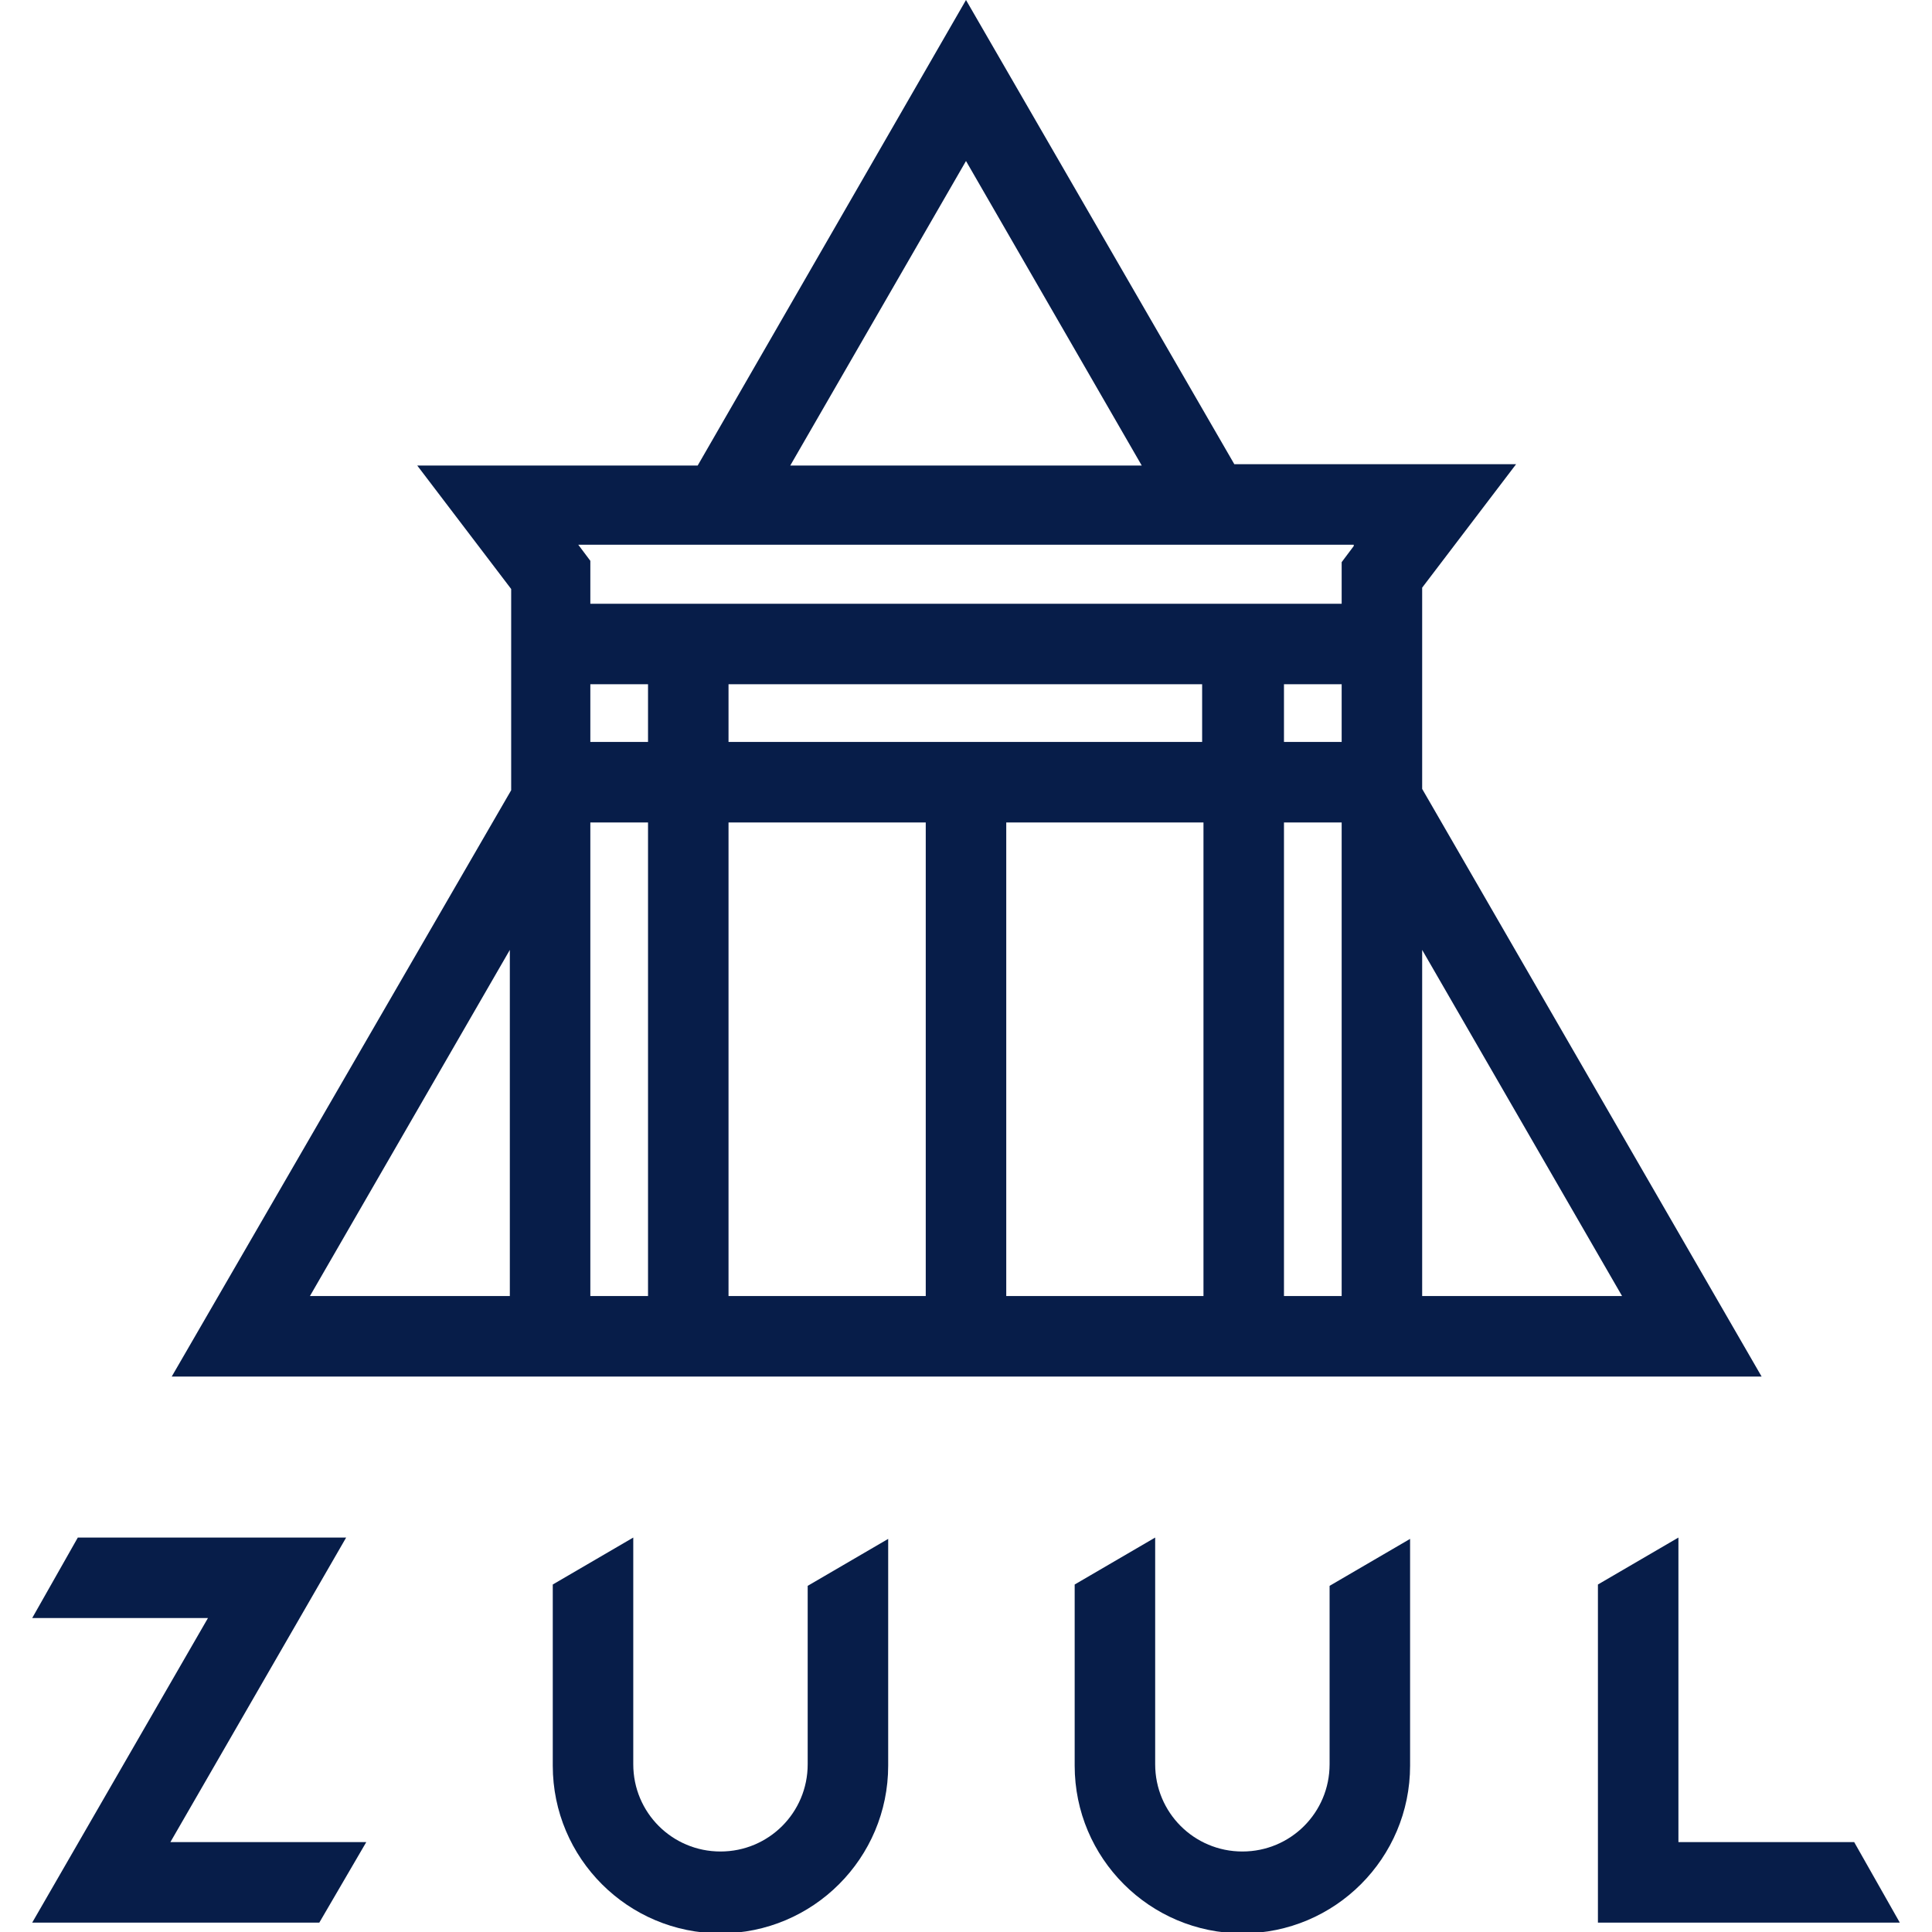
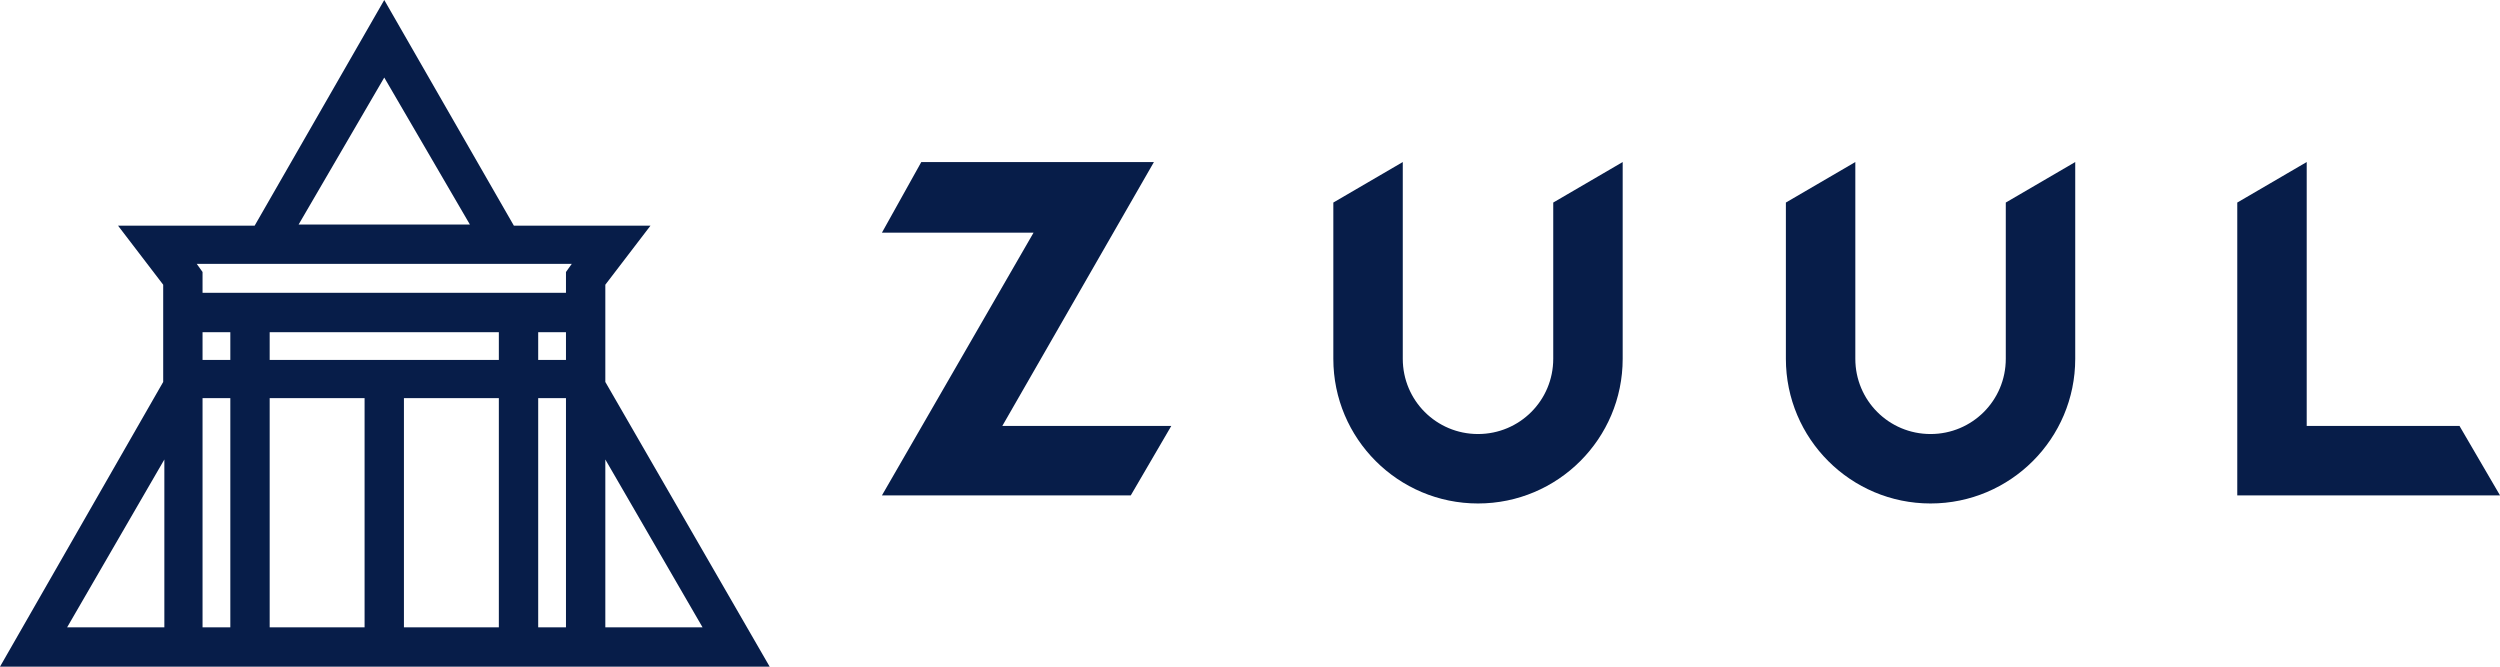
- <svg xmlns="http://www.w3.org/2000/svg" version="1.1" id="Layer_1" x="0px" y="0px" viewBox="0 0 144 144" style="enable-background:new 0 0 144 144;" xml:space="preserve">
-   <style type="text/css">
+ <svg xmlns="http://www.w3.org/2000/svg" version="1.1" id="Layer_1" x="0px" y="0px" viewBox="0 0 1999.999 533.333" xml:space="preserve" width="1999.999" height="533.333">
+   <defs id="defs1644" />
+   <style type="text/css" id="style1625">
	.st0{fill:#071D49;}
</style>
-   <g>
-     <path class="st0" d="M12.8,102.6h118.5L106,58.8v-15l7-9.2H92L72,0L52,34.7H31.1l7,9.2v15L12.8,102.6z M38,96.6H23.1L38,70.8V96.6z    M48.4,96.6H44V61.3h4.3V96.6z M48.4,55.3H44V51h4.3V55.3z M69,96.6H54.3V61.3H69V96.6z M89.7,96.6H75V61.3h14.7V96.6z M89.7,55.3   H54.3V51h35.3V55.3z M100,96.6h-4.3V61.3h4.3V96.6z M100,55.3h-4.3V51h4.3V55.3z M106,70.8l14.9,25.8H106V70.8z M72,12l13.1,22.7   H58.9L72,12z M100.9,40.7l-0.9,1.2V45H44v-3.2l-0.9-1.2H100.9z" />
-     <polygon class="st0" points="138.2,137.3 125.1,137.3 125.1,114.6 119.1,118.1 119.1,137.3 119.1,139.6 119.1,143.3 141.6,143.3     " />
-     <path class="st0" d="M99.1,131.5L99.1,131.5L99.1,131.5c0,3.6-2.9,6.5-6.5,6.5c-3.6,0-6.5-2.9-6.5-6.5v0h0v-16.9l-6,3.5v13.5v0   c0,6.9,5.6,12.5,12.5,12.5c6.9,0,12.5-5.6,12.5-12.5v0v-16.9l-6,3.5V131.5z" />
-     <path class="st0" d="M60.2,131.5L60.2,131.5L60.2,131.5c0,3.6-2.9,6.5-6.5,6.5c-3.6,0-6.5-2.9-6.5-6.5v0h0v-16.9l-6,3.5v13.5v0   c0,6.9,5.6,12.5,12.5,12.5c6.9,0,12.5-5.6,12.5-12.5v0v-16.9l-6,3.5V131.5z" />
-     <polygon class="st0" points="25.8,114.6 25.4,114.6 18.9,114.6 5.8,114.6 2.4,120.6 15.5,120.6 2.4,143.3 23.8,143.3 27.3,137.3    12.7,137.3  " />
+   <g id="g1639" transform="matrix(9.259253,0,0,9.259253,-316.6665,-399.9998)">
+     <path class="st0" d="m 34.2,100.8 h 66.5 L 86.5,76.2 v -8.4 l 3.9,-5.1 H 78.6 L 67.4,43.2 56.2,62.7 H 44.4 l 3.9,5.1 v 8.4 z M 48.4,97.4 H 40 l 8.4,-14.5 z m 5.7,0 H 51.7 V 77.6 h 2.4 z m 0,-23.1 h -2.4 v -2.4 h 2.4 z M 65.7,97.4 H 57.5 V 77.6 h 8.2 z m 11.6,0 H 69.1 V 77.6 h 8.2 z m 0,-23.1 H 57.5 v -2.4 h 19.8 z m 5.8,23.1 H 80.7 V 77.6 h 2.4 z m 0,-23.1 h -2.4 v -2.4 h 2.4 z m 3.4,8.6 8.4,14.5 h -8.4 z m -19.1,-33 7.4,12.7 H 60 Z M 83.6,66 83.1,66.7 v 1.8 H 51.7 V 66.7 L 51.2,66 Z" id="path1627" />
+     <g id="g1637">
+       <polygon class="st0" points="227.5,86 250.2,86 246.7,80 233.5,80 233.5,57.2 227.5,60.7 " id="polygon1629" />
+       <path class="st0" d="m 207.5,74.2 v 0 0 c 0,3.6 -2.9,6.5 -6.5,6.5 -3.6,0 -6.5,-2.9 -6.5,-6.5 v 0 0 -17 l -6,3.5 v 13.5 0 c 0,6.9 5.6,12.5 12.5,12.5 6.9,0 12.5,-5.6 12.5,-12.5 v 0 -17 l -6,3.5 z" id="path1631" />
+       <path class="st0" d="m 168.4,74.2 v 0 0 c 0,3.6 -2.9,6.5 -6.5,6.5 -3.6,0 -6.5,-2.9 -6.5,-6.5 v 0 0 -17 l -6,3.5 v 13.5 0 c 0,6.9 5.6,12.5 12.5,12.5 6.9,0 12.5,-5.6 12.5,-12.5 v 0 -17 l -6,3.5 z" id="path1633" />
+       <polygon class="st0" points="110.4,86 131.9,86 135.4,80 120.8,80 133.9,57.2 113.8,57.2 110.4,63.3 123.5,63.3 " id="polygon1635" />
+     </g>
  </g>
</svg>
